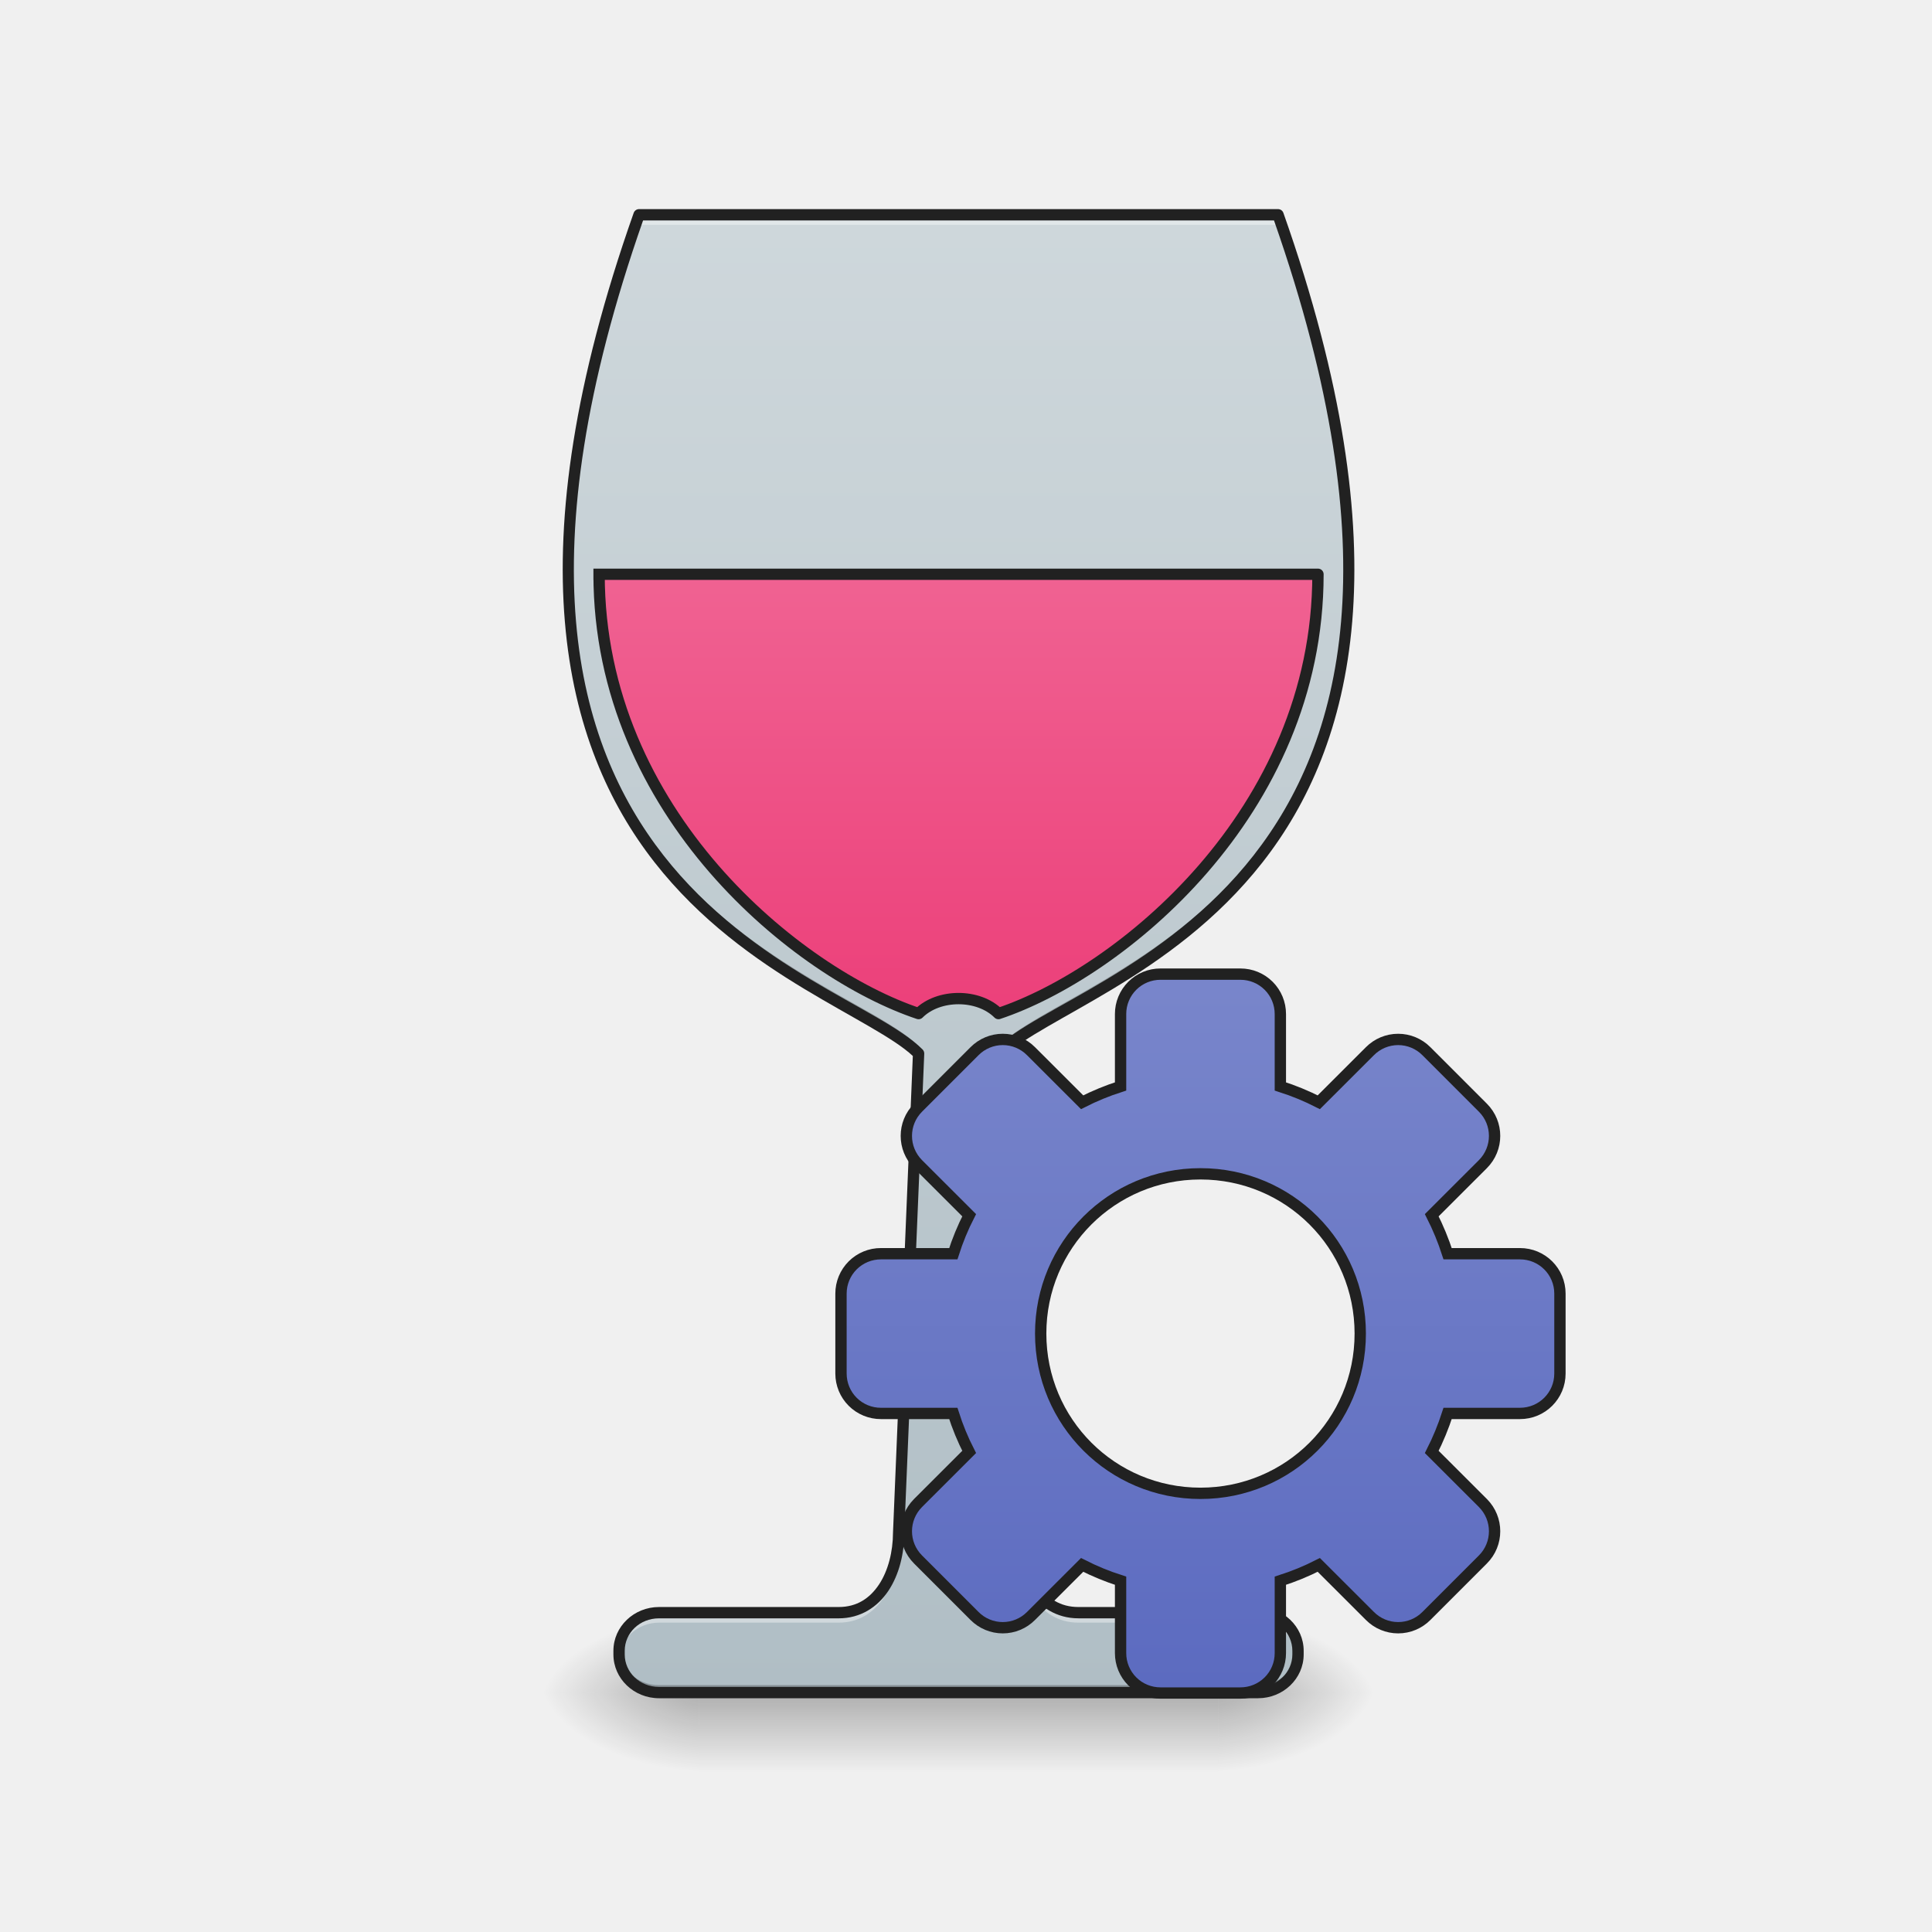
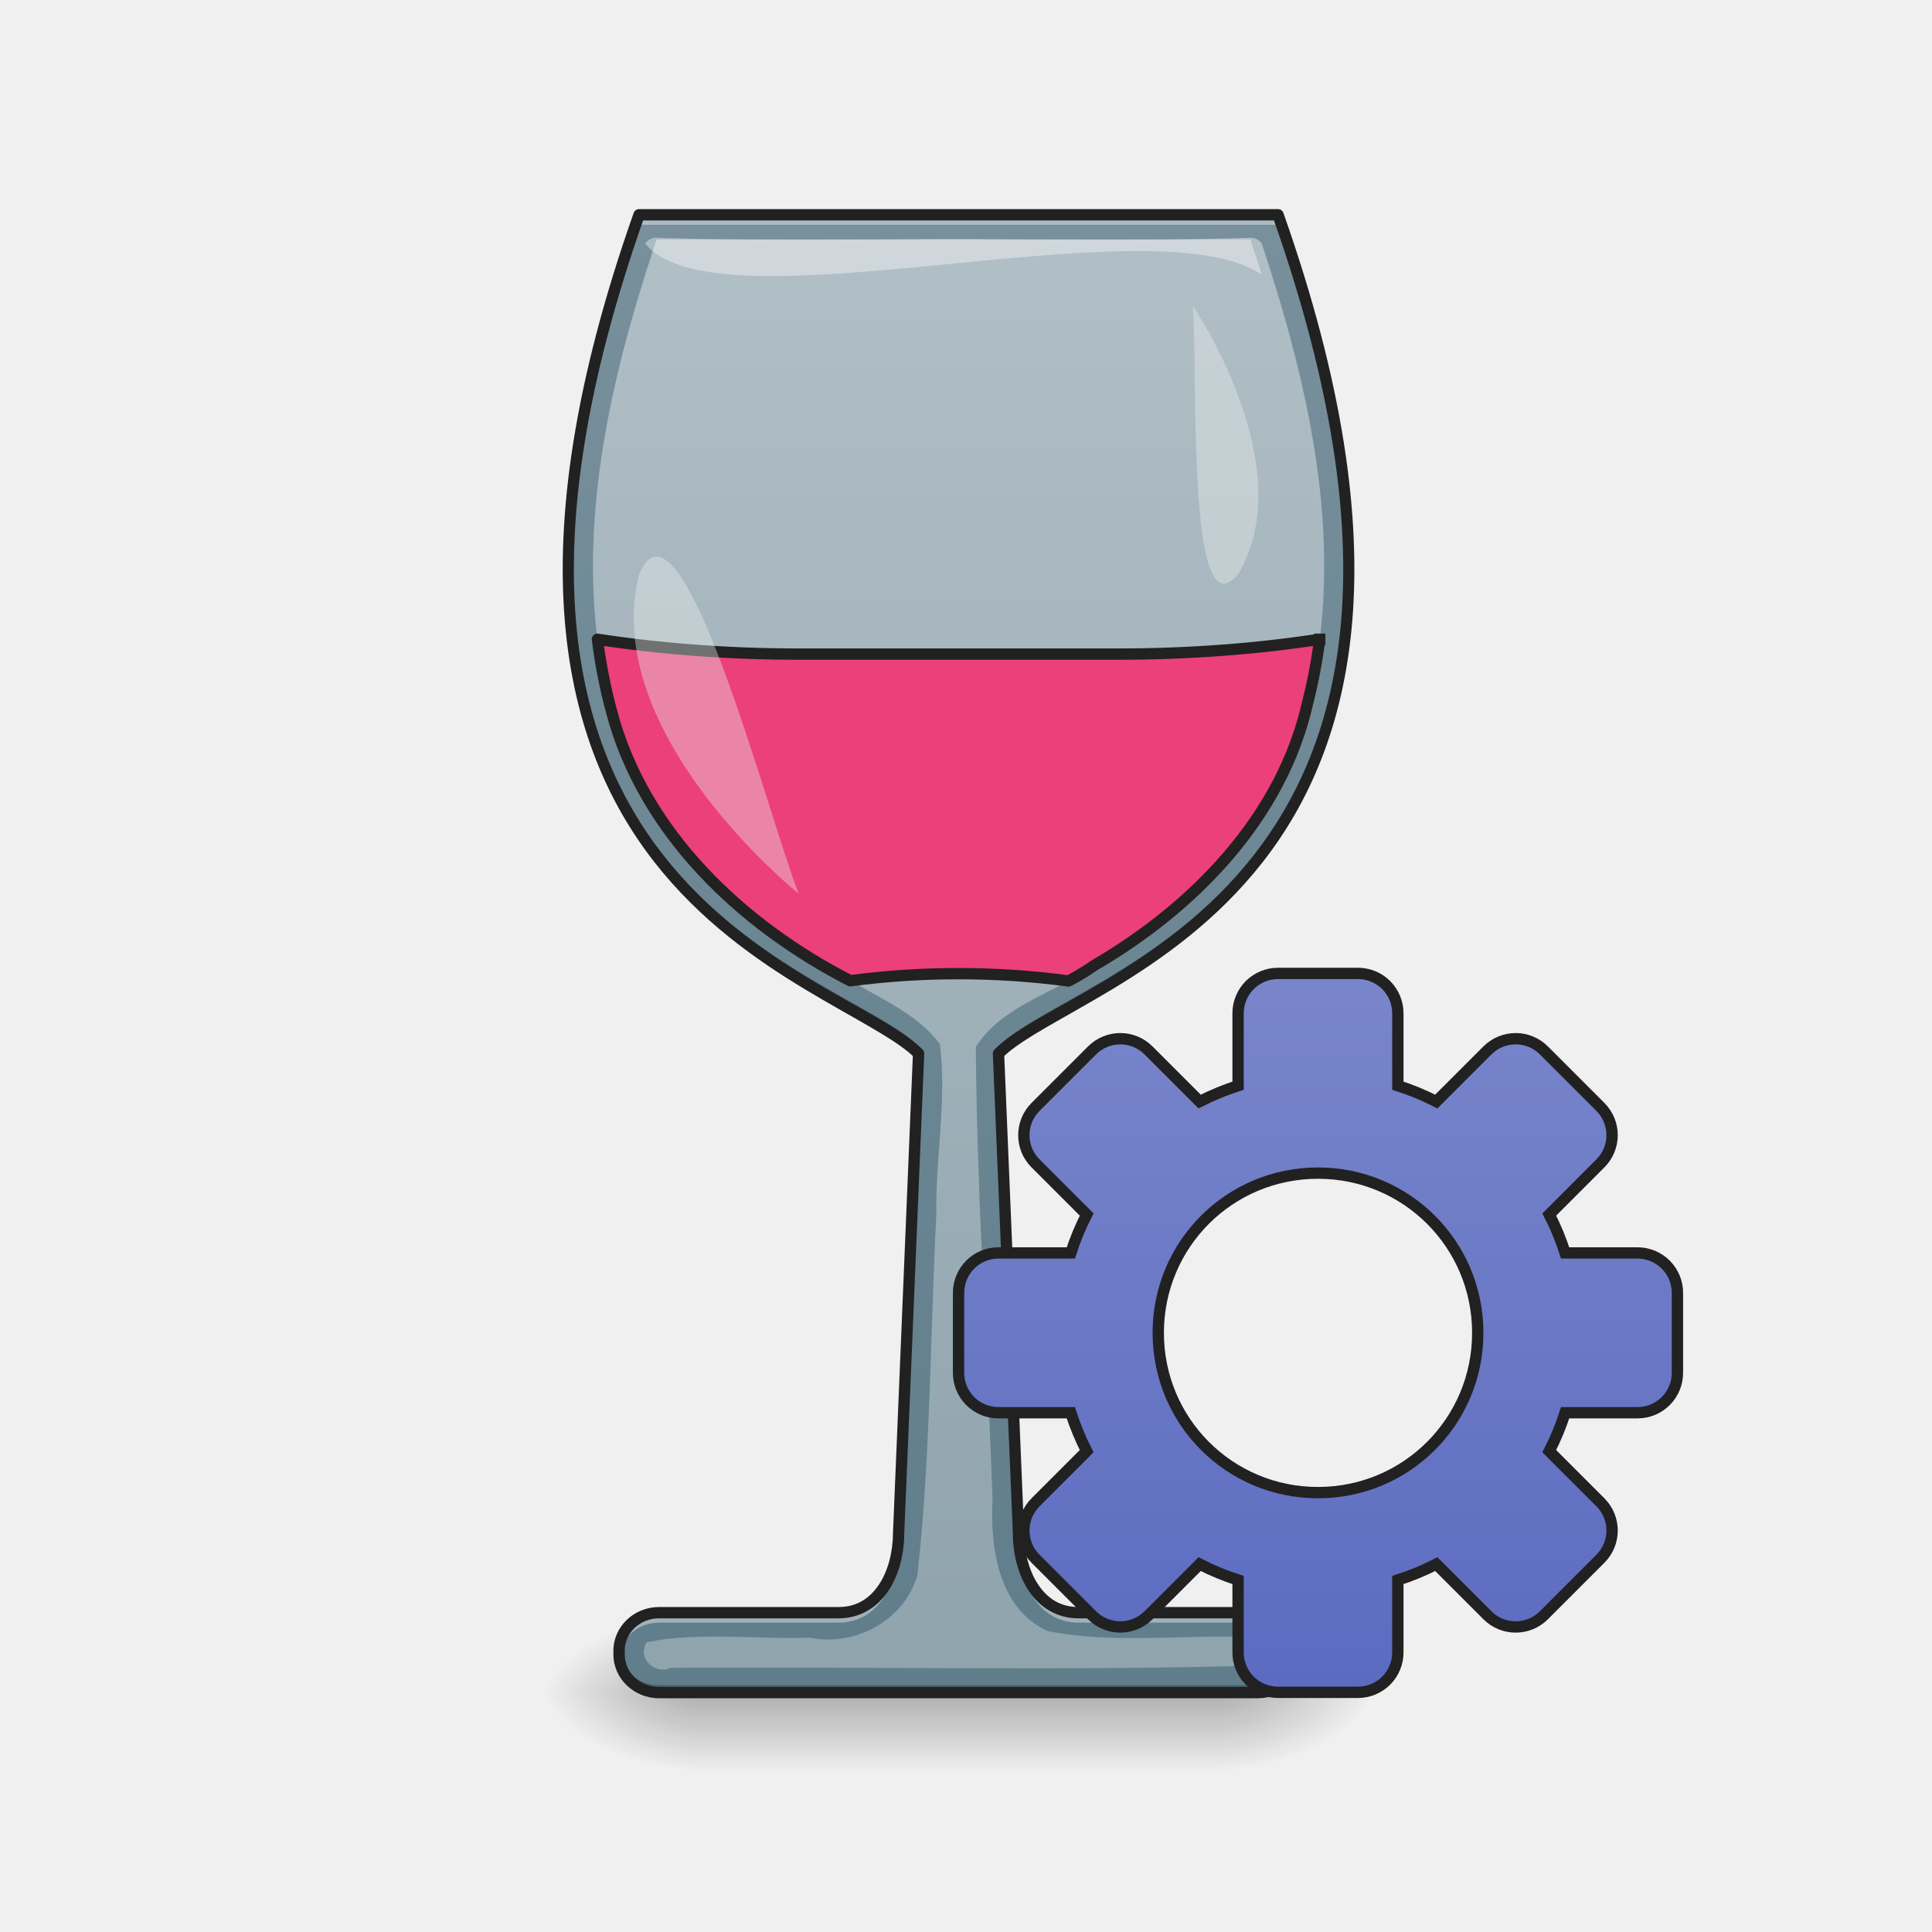
<svg xmlns="http://www.w3.org/2000/svg" width="128pt" height="128pt" viewBox="0 0 128 128">
  <defs>
    <linearGradient id="a" gradientUnits="userSpaceOnUse" x1="254" y1="233.5" x2="254" y2="254.667" gradientTransform="matrix(.25002 0 0 .25002 0 53.755)">
      <stop offset="0" stop-opacity=".275" />
      <stop offset="1" stop-opacity="0" />
    </linearGradient>
    <radialGradient id="b" gradientUnits="userSpaceOnUse" cx="450.909" cy="189.579" fx="450.909" fy="189.579" r="21.167" gradientTransform="matrix(0 -.31253 -.56255 0 186.03 254.381)">
      <stop offset="0" stop-opacity=".314" />
      <stop offset=".222" stop-opacity=".275" />
      <stop offset="1" stop-opacity="0" />
    </radialGradient>
    <radialGradient id="c" gradientUnits="userSpaceOnUse" cx="450.909" cy="189.579" fx="450.909" fy="189.579" r="21.167" gradientTransform="matrix(0 .31253 .56255 0 -59.019 -30.11)">
      <stop offset="0" stop-opacity=".314" />
      <stop offset=".222" stop-opacity=".275" />
      <stop offset="1" stop-opacity="0" />
    </radialGradient>
    <radialGradient id="d" gradientUnits="userSpaceOnUse" cx="450.909" cy="189.579" fx="450.909" fy="189.579" r="21.167" gradientTransform="matrix(0 -.31253 .56255 0 -59.019 254.381)">
      <stop offset="0" stop-opacity=".314" />
      <stop offset=".222" stop-opacity=".275" />
      <stop offset="1" stop-opacity="0" />
    </radialGradient>
    <radialGradient id="e" gradientUnits="userSpaceOnUse" cx="450.909" cy="189.579" fx="450.909" fy="189.579" r="21.167" gradientTransform="matrix(0 .31253 -.56255 0 186.03 -30.11)">
      <stop offset="0" stop-opacity=".314" />
      <stop offset=".222" stop-opacity=".275" />
      <stop offset="1" stop-opacity="0" />
    </radialGradient>
-     <linearGradient id="f" gradientUnits="userSpaceOnUse" x1="254" y1="233.5" x2="254" y2="-168.667" gradientTransform="matrix(.25002 0 0 .25002 0 53.755)">
-       <stop offset="0" stop-color="#b0bec5" />
-       <stop offset="1" stop-color="#cfd8dc" />
+     <linearGradient id="f" gradientUnits="userSpaceOnUse" x1="960" y1="1715.118" x2="960" y2="215.118" gradientTransform="scale(.06615)">
+       <stop offset="0" stop-color="#607d8b" />
+       <stop offset="1" stop-color="#78909c" />
    </linearGradient>
-     <linearGradient id="g" gradientUnits="userSpaceOnUse" x1="960" y1="975.118" x2="960" y2="535.118" gradientTransform="matrix(.26458 0 0 .26458 0 -204.416)">
-       <stop offset="0" stop-color="#ec407a" />
-       <stop offset="1" stop-color="#f06292" />
+     <linearGradient id="g" gradientUnits="userSpaceOnUse" x1="254" y1="222.917" x2="254" y2="-147.5" gradientTransform="matrix(.25002 0 0 .25002 0 53.755)">
+       <stop offset="0" stop-color="#90a4ae" />
+       <stop offset="1" stop-color="#b0bec5" />
    </linearGradient>
-     <linearGradient id="h" gradientUnits="userSpaceOnUse" x1="254" y1="148.833" x2="254" y2="-41.667" gradientTransform="translate(64.11 82.803)">
+     <linearGradient id="h" gradientUnits="userSpaceOnUse" x1="254" y1="148.833" x2="254" y2="-41.667" gradientTransform="translate(95.25 82.612)">
      <stop offset="0" stop-color="#5c6bc0" />
      <stop offset="1" stop-color="#7986cb" />
    </linearGradient>
  </defs>
  <path d="M46.305 112.137h34.402v5.293H46.305zm0 0" fill="url(#a)" />
  <path d="M80.707 112.137h10.582v-5.293H80.707zm0 0" fill="url(#b)" />
  <path d="M46.305 112.137H35.723v5.293h10.582zm0 0" fill="url(#c)" />
  <path d="M46.305 112.137H35.723v-5.293h10.582zm0 0" fill="url(#d)" />
  <path d="M80.707 112.137h10.582v5.293H80.707zm0 0" fill="url(#e)" />
  <path d="M42.336 14.23C26.46 59.215 55.566 64.508 60.859 69.797l-1.324 31.754c0 2.648-1.32 5.293-3.969 5.293H43.66c-1.465 0-2.644 1.125-2.644 2.527v.238c0 1.399 1.18 2.528 2.644 2.528h39.692c1.464 0 2.644-1.13 2.644-2.528v-.238c0-1.402-1.18-2.527-2.644-2.527H71.445c-2.648 0-3.968-2.645-3.968-5.293l-1.325-31.754c5.293-5.29 34.399-10.582 18.524-55.567zm0 0" fill="url(#f)" />
-   <path d="M158.75-62.827c0 63.494 52.917 105.834 84.664 116.41 5.297-5.296 15.874-5.296 21.17 0 31.747-10.576 84.664-52.916 84.664-116.41zm0 0" transform="matrix(.25002 0 0 .25002 0 53.755)" fill="url(#g)" stroke-width="3" stroke-linecap="square" stroke-linejoin="round" stroke="#212121" />
  <path d="M42.336 14.23c-3.395 9.625-4.734 17.434-4.684 23.817.047-6.258 1.403-13.86 4.684-23.156h42.34c3.281 9.296 4.636 16.898 4.683 23.156.051-6.383-1.285-14.192-4.683-23.817zm18.496 56.204l-1.297 31.117c0 2.648-1.32 5.293-3.969 5.293H43.66c-1.465 0-2.644 1.125-2.644 2.527v.238c0 .07.004.141.007.211.114-1.3 1.247-2.316 2.637-2.316h11.906c2.649 0 3.97-2.645 3.97-5.293l1.323-31.75c-.007-.008-.015-.02-.027-.027zm5.348 0l-.028.027 1.325 31.75c0 2.648 1.32 5.293 3.968 5.293h11.907c1.39 0 2.523 1.016 2.636 2.316.004-.07.008-.14.008-.21v-.239c0-1.402-1.18-2.527-2.644-2.527H71.445c-2.648 0-3.968-2.645-3.968-5.293zm0 0" fill="#fff" fill-opacity=".392" />
  <path d="M37.652 37.484c-.125 23.891 18.957 28.11 23.188 32.293l.02-.472c-4.165-4.164-23.067-8.328-23.208-31.82zm51.707 0c-.14 23.493-19.043 27.657-23.207 31.82l.02.473c4.23-4.183 23.312-8.402 23.187-32.293zm-48.34 71.758c-.003.043-.003.086-.003.13v.237c0 1.399 1.18 2.528 2.644 2.528h39.692c1.464 0 2.644-1.13 2.644-2.528v-.238-.129c-.07 1.34-1.223 2.403-2.644 2.403H43.66c-1.422 0-2.574-1.063-2.64-2.403zm0 0" fill-opacity=".235" />
  <path d="M42.336 13.855c-.156 0-.3.102-.352.25-7.964 22.563-4.656 35.313 1.38 43.024 3.019 3.855 6.699 6.445 9.945 8.402 3.152 1.899 5.894 3.23 7.168 4.43l-1.313 31.574c-.004 1.278-.324 2.535-.93 3.445-.609.915-1.468 1.489-2.668 1.489H43.66c-1.656 0-3.02 1.293-3.02 2.902v.238c0 1.61 1.364 2.903 3.02 2.903h39.692c1.656 0 3.02-1.293 3.02-2.903v-.238c0-1.61-1.364-2.902-3.02-2.902H71.445c-1.199 0-2.058-.574-2.664-1.489-.61-.91-.93-2.168-.93-3.43l-1.316-31.59c1.274-1.198 4.016-2.53 7.172-4.429 3.242-1.957 6.922-4.547 9.941-8.402 6.036-7.711 9.344-20.461 1.38-43.024a.375.375 0 0 0-.352-.25zm.27.75h41.8c7.801 22.262 4.5 34.586-1.351 42.063-2.934 3.75-6.532 6.289-9.739 8.219-3.207 1.933-6.007 3.222-7.43 4.644a.382.382 0 0 0-.109.281l1.325 31.754v-.015c0 1.386.34 2.773 1.054 3.847.715 1.07 1.84 1.82 3.29 1.82h11.906c1.273 0 2.27.962 2.27 2.153v.238c0 1.188-.997 2.153-2.27 2.153H43.66c-1.273 0-2.27-.965-2.27-2.153v-.238c0-1.191.997-2.152 2.27-2.152h11.906c1.45 0 2.575-.75 3.29-1.82.714-1.075 1.054-2.462 1.054-3.848v.015l1.324-31.754a.382.382 0 0 0-.109-.28c-1.422-1.423-4.223-2.712-7.43-4.645-3.207-1.93-6.804-4.469-9.738-8.219-5.852-7.477-9.148-19.8-1.352-42.063zm0 0" fill="#212121" />
-   <path d="M307.533 43.132a10.559 10.559 0 0 0-10.593 10.577v19.185a67.698 67.698 0 0 0-10.186 4.187l-13.546-13.53a10.543 10.543 0 0 0-14.967 0L243.274 78.52c-4.14 4.14-4.14 10.811 0 14.967l13.545 13.53a66.996 66.996 0 0 0-4.202 10.202h-19.17a10.559 10.559 0 0 0-10.593 10.577v21.17a10.559 10.559 0 0 0 10.592 10.577h19.17a66.996 66.996 0 0 0 4.203 10.203l-13.545 13.53c-4.14 4.155-4.14 10.827 0 14.967l14.967 14.967a10.543 10.543 0 0 0 14.967 0l13.546-13.53a67.698 67.698 0 0 0 10.186 4.187v19.186a10.559 10.559 0 0 0 10.593 10.577h21.154a10.559 10.559 0 0 0 10.593-10.577v-19.186a67.698 67.698 0 0 0 10.187-4.187l13.545 13.53a10.543 10.543 0 0 0 14.968 0l14.967-14.967c4.14-4.14 4.14-10.812 0-14.968l-13.546-13.53a70.334 70.334 0 0 0 4.203-10.202h19.17c5.859 0 10.593-4.718 10.593-10.577v-21.17c0-5.858-4.734-10.577-10.593-10.577h-19.17a70.334 70.334 0 0 0-4.203-10.202l13.546-13.53c4.14-4.156 4.14-10.827 0-14.967L377.98 63.552a10.543 10.543 0 0 0-14.968 0l-13.545 13.53a67.698 67.698 0 0 0-10.187-4.188V53.71a10.559 10.559 0 0 0-10.593-10.577zm10.577 52.916c23.451 0 42.34 18.874 42.34 42.325 0 23.466-18.889 42.34-42.34 42.34-23.45 0-42.34-18.874-42.34-42.34 0-23.451 18.89-42.325 42.34-42.325zm0 0" transform="matrix(.25002 0 0 .25002 0 53.755)" fill="url(#h)" stroke-width="3" stroke-linecap="round" stroke="#212121" />
+   <path d="M82.707 15.758c-7.844.246-15.73.035-23.594.105h-15.61c-3.339 9.965-5.804 20.864-2.991 31.254 2.133 8.137 8.789 14.324 16.117 18.012 1.98 1.16 4.254 2.16 5.64 4.047.477 3.75-.3 7.492-.234 11.246-.41 7.973-.37 16-1.254 23.93-.84 2.996-4.144 4.765-7.129 4.148-3.574.121-7.312-.406-10.793.3-.71.997.536 2.204 1.567 1.696 13.187-.09 26.418.227 39.574-.168.934-.824-.188-2.402-1.305-1.867-4.418-.168-8.93.46-13.285-.398-3.25-1.473-3.82-5.508-3.652-8.688-.336-10.004-1.035-20.027-1.106-30.02 1.785-2.78 5.266-3.562 7.844-5.394 6.582-3.836 12.45-9.8 14.156-17.477 2.575-10.109.141-20.675-3.054-30.351-.192-.297-.551-.418-.891-.375zm0 0" fill="url(#g)" />
+   <path d="M87.434 42.352c-4.168.636-8.657.984-13.344.984H52.922c-4.684 0-9.176-.348-13.34-.984.2 1.597.504 3.187.93 4.765 2.105 8.027 8.61 14.156 15.82 17.86a54.145 54.145 0 0 1 7.176-.47c2.508 0 4.945.169 7.285.485a15.78 15.78 0 0 0 1.703-1.031c6.582-3.836 12.45-9.8 14.156-17.477.348-1.37.606-2.746.782-4.132zm0 0" fill="#ec407a" stroke-width=".75" stroke-linecap="square" stroke-linejoin="round" stroke="#212121" />
+   <path d="M52.922 59.215s-13.23-10.586-10.586-21.168c2.789-6.508 8.582 16.16 10.586 21.168zm0 0" fill="#eceff1" fill-opacity=".392" />
+   <path d="M43.504 15.75c.043 0 .086.004.129.008 7.844.246 15.734.035 23.594.105h15.609c.262.774.512 1.551.762 2.336-7.254-4.933-36.051 3.899-40.852-2.066.164-.258.461-.383.758-.383zm0 0" fill="#fff" fill-opacity=".392" />
+   <path d="M79.027 20.262s7.262 10.633 3 17.785c-3.46 4.14-2.652-13.688-3-17.785zm0 0" fill="#eceff1" fill-opacity=".392" />
+   <path d="M338.67 42.944a10.559 10.559 0 0 0-10.592 10.577v19.17a69.433 69.433 0 0 0-10.186 4.203l-13.546-13.546c-4.14-4.14-10.812-4.14-14.967 0L274.41 78.316c-4.14 4.156-4.14 10.827 0 14.967l13.546 13.546a69.433 69.433 0 0 0-4.203 10.186h-19.17c-5.859 0-10.577 4.734-10.577 10.593v21.17a10.555 10.555 0 0 0 10.577 10.577h19.17a69.433 69.433 0 0 0 4.203 10.186l-13.546 13.546c-4.14 4.156-4.14 10.827 0 14.967l14.968 14.968c4.155 4.14 10.827 4.14 14.967 0l13.546-13.546a66.17 66.17 0 0 0 10.186 4.203v19.17a10.562 10.562 0 0 0 10.593 10.593h21.17a10.559 10.559 0 0 0 10.577-10.593v-19.17a66.17 66.17 0 0 0 10.186-4.203l13.546 13.546a10.57 10.57 0 0 0 14.967 0l14.968-14.968c4.14-4.14 4.14-10.811 0-14.967l-13.546-13.546a66.17 66.17 0 0 0 4.203-10.186h19.17a10.559 10.559 0 0 0 10.592-10.577v-21.17a10.572 10.572 0 0 0-10.592-10.593h-19.17a66.17 66.17 0 0 0-4.203-10.186l13.546-13.546c4.14-4.14 4.14-10.811 0-14.967l-14.968-14.968a10.57 10.57 0 0 0-14.967 0l-13.546 13.546a69.433 69.433 0 0 0-10.186-4.203v-19.17a10.555 10.555 0 0 0-10.577-10.577zm10.578 52.917c23.45 0 42.34 18.873 42.34 42.324 0 23.45-18.89 42.34-42.34 42.34-23.451 0-42.324-18.89-42.324-42.34 0-23.45 18.873-42.324 42.324-42.324zm0 0" transform="matrix(.25002 0 0 .25002 0 53.755)" fill="url(#h)" stroke-width="3" stroke-linecap="round" stroke="#212121" />
</svg>
